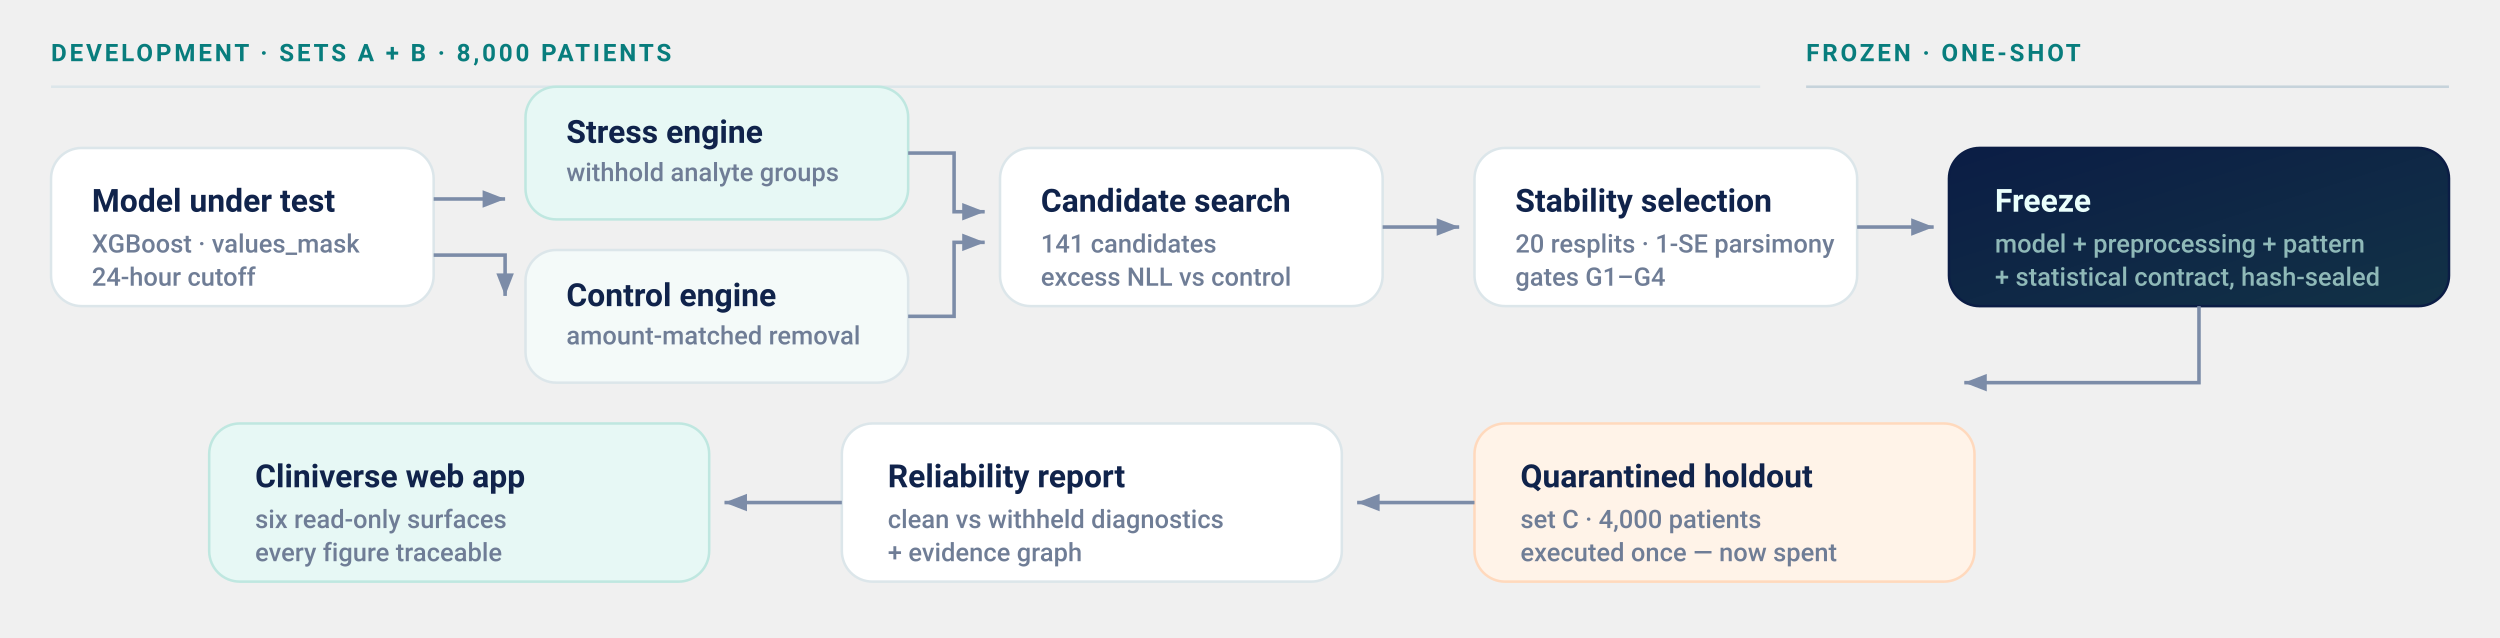
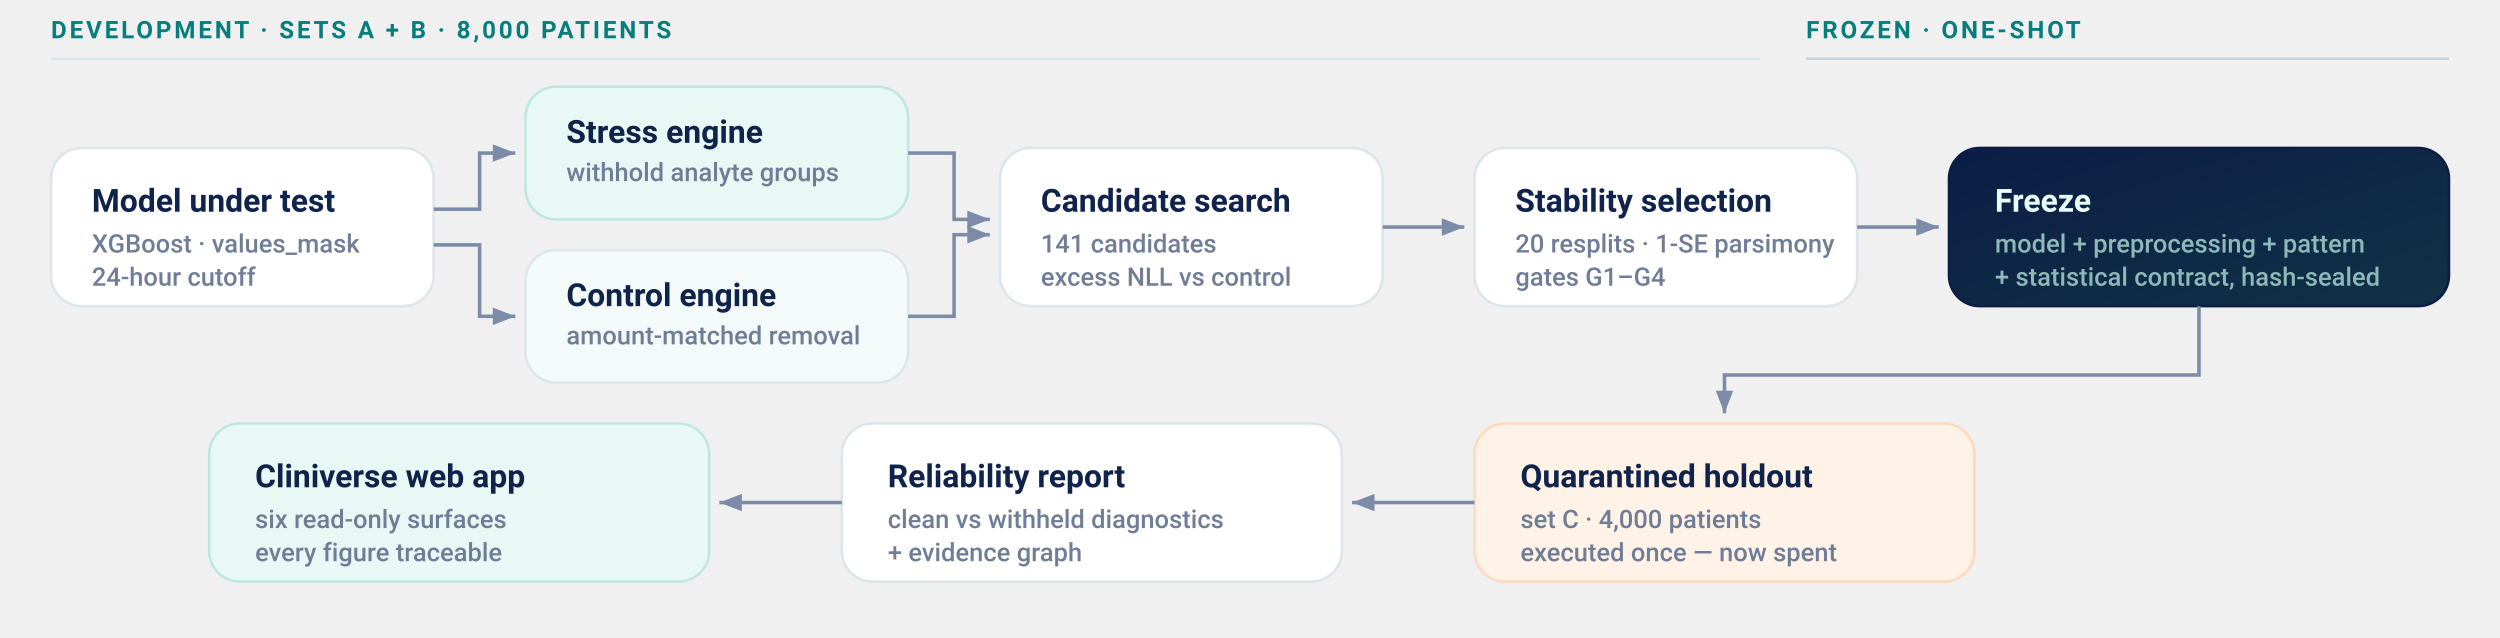
<svg xmlns="http://www.w3.org/2000/svg" viewBox="0 0 980 250" width="980" height="250" font-family="ui-sans-serif, -apple-system, 'Segoe UI', Roboto, Helvetica, Arial, sans-serif">
  <defs>
    <marker id="cvArrow" viewBox="0 0 10 10" refX="9" refY="5" markerWidth="7" markerHeight="7" orient="auto-start-reverse">
      <path d="M0 1.5 9 5 0 8.5Z" fill="#7C8CA8" />
    </marker>
    <linearGradient id="cvSeal" x1="0" y1="0" x2="1" y2="1">
      <stop offset="0" stop-color="#0B1D45" />
      <stop offset="1" stop-color="#123246" />
    </linearGradient>
  </defs>
  <style>
    .lbl  { font-size: 12.5px; font-weight: 600; fill: #10234B; }
    .sub  { font-size: 10px;   font-weight: 500; fill: #6F7D96; }
    .lblx { font-size: 12.5px; font-weight: 600; fill: #EAFFFC; }
    .subx { font-size: 10px;   font-weight: 500; fill: #8FB9B8; }
    .stage{ font-size: 9.5px;  font-weight: 700; fill: #087D7D; letter-spacing: 1.1px; }
    .flow { stroke: #7C8CA8; stroke-width: 1.4; fill: none; marker-end: url(#cvArrow); }
  </style>
-   <text class="stage" x="20" y="24">DEVELOPMENT  ·  SETS A + B  ·  8,000 PATIENTS</text>
-   <text class="stage" x="708" y="24" fill="#0B1D45">FROZEN  ·  ONE-SHOT</text>
-   <line x1="20" y1="34" x2="690" y2="34" stroke="#DCE6EA" stroke-width="1" />
-   <line x1="708" y1="34" x2="960" y2="34" stroke="#C6D3DB" stroke-width="1" />
+   <text class="stage" x="20" y="15">DEVELOPMENT  ·  SETS A + B  ·  8,000 PATIENTS</text>
+   <text class="stage" x="708" y="15" fill="#0B1D45">FROZEN  ·  ONE-SHOT</text>
+   <line x1="20" y1="23" x2="690" y2="23" stroke="#DCE6EA" stroke-width="1" />
+   <line x1="708" y1="23" x2="960" y2="23" stroke="#C6D3DB" stroke-width="1" />
  <rect x="20" y="58" width="150" height="62" rx="12" fill="#FFFFFF" stroke="#DCE6EA" />
  <text class="lbl" x="36" y="83">Model under test</text>
  <text class="sub" x="36" y="99">XGBoost · values_mask</text>
  <text class="sub" x="36" y="112">24-hour cutoff</text>
  <rect x="206" y="34" width="150" height="52" rx="12" fill="#E7F8F5" stroke="#BFE7E0" />
  <text class="lbl" x="222" y="56">Stress engine</text>
  <text class="sub" x="222" y="71">withhold analyte groups</text>
  <rect x="206" y="98" width="150" height="52" rx="12" fill="#F4FAF9" stroke="#DCE6EA" />
  <text class="lbl" x="222" y="120">Control engine</text>
  <text class="sub" x="222" y="135">amount-matched removal</text>
  <rect x="392" y="58" width="150" height="62" rx="12" fill="#FFFFFF" stroke="#DCE6EA" />
  <text class="lbl" x="408" y="83">Candidate search</text>
  <text class="sub" x="408" y="99">141 candidates</text>
  <text class="sub" x="408" y="112">excess NLL vs control</text>
  <rect x="578" y="58" width="150" height="62" rx="12" fill="#FFFFFF" stroke="#DCE6EA" />
  <text class="lbl" x="594" y="83">Stability selection</text>
  <text class="sub" x="594" y="99">20 resplits · 1-SE parsimony</text>
  <text class="sub" x="594" y="112">gates G1–G4</text>
  <rect x="764" y="58" width="196" height="62" rx="12" fill="url(#cvSeal)" stroke="#0B1D45" />
  <text class="lblx" x="782" y="83">Freeze</text>
  <text class="subx" x="782" y="99">model + preprocessing + pattern</text>
  <text class="subx" x="782" y="112">+ statistical contract, hash-sealed</text>
  <rect x="578" y="166" width="196" height="62" rx="12" fill="#FFF3E8" stroke="#FFD9BD" />
  <text class="lbl" x="596" y="191">Quarantined holdout</text>
  <text class="sub" x="596" y="207">set C · 4,000 patients</text>
  <text class="sub" x="596" y="220">executed once — now spent</text>
  <rect x="330" y="166" width="196" height="62" rx="12" fill="#FFFFFF" stroke="#DCE6EA" />
  <text class="lbl" x="348" y="191">Reliability report</text>
  <text class="sub" x="348" y="207">clean vs withheld diagnostics</text>
  <text class="sub" x="348" y="220">+ evidence graph</text>
  <rect x="82" y="166" width="196" height="62" rx="12" fill="#E7F8F5" stroke="#BFE7E0" />
  <text class="lbl" x="100" y="191">Cliniverse web app</text>
  <text class="sub" x="100" y="207">six read-only surfaces</text>
  <text class="sub" x="100" y="220">every figure traceable</text>
-   <path class="flow" d="M170 78 H198" />
-   <path class="flow" d="M170 100 H198 V116" />
-   <path class="flow" d="M356 60 H374 V83 H386" />
-   <path class="flow" d="M356 124 H374 V95 H386" />
-   <path class="flow" d="M542 89 H572" />
-   <path class="flow" d="M728 89 H758" />
-   <path class="flow" d="M862 120 V150 H770" />
-   <path class="flow" d="M578 197 H532" />
-   <path class="flow" d="M330 197 H284" />
+   <path class="flow" d="M170 82 H188 V60 H202" />
+   <path class="flow" d="M170 96 H188 V124 H202" />
+   <path class="flow" d="M356 60 H374 V86 H388" />
+   <path class="flow" d="M356 124 H374 V92 H388" />
+   <path class="flow" d="M542 89 H574" />
+   <path class="flow" d="M728 89 H760" />
+   <path class="flow" d="M862 120 V147 H676 V162" />
+   <path class="flow" d="M578 197 H530" />
+   <path class="flow" d="M330 197 H282" />
</svg>
